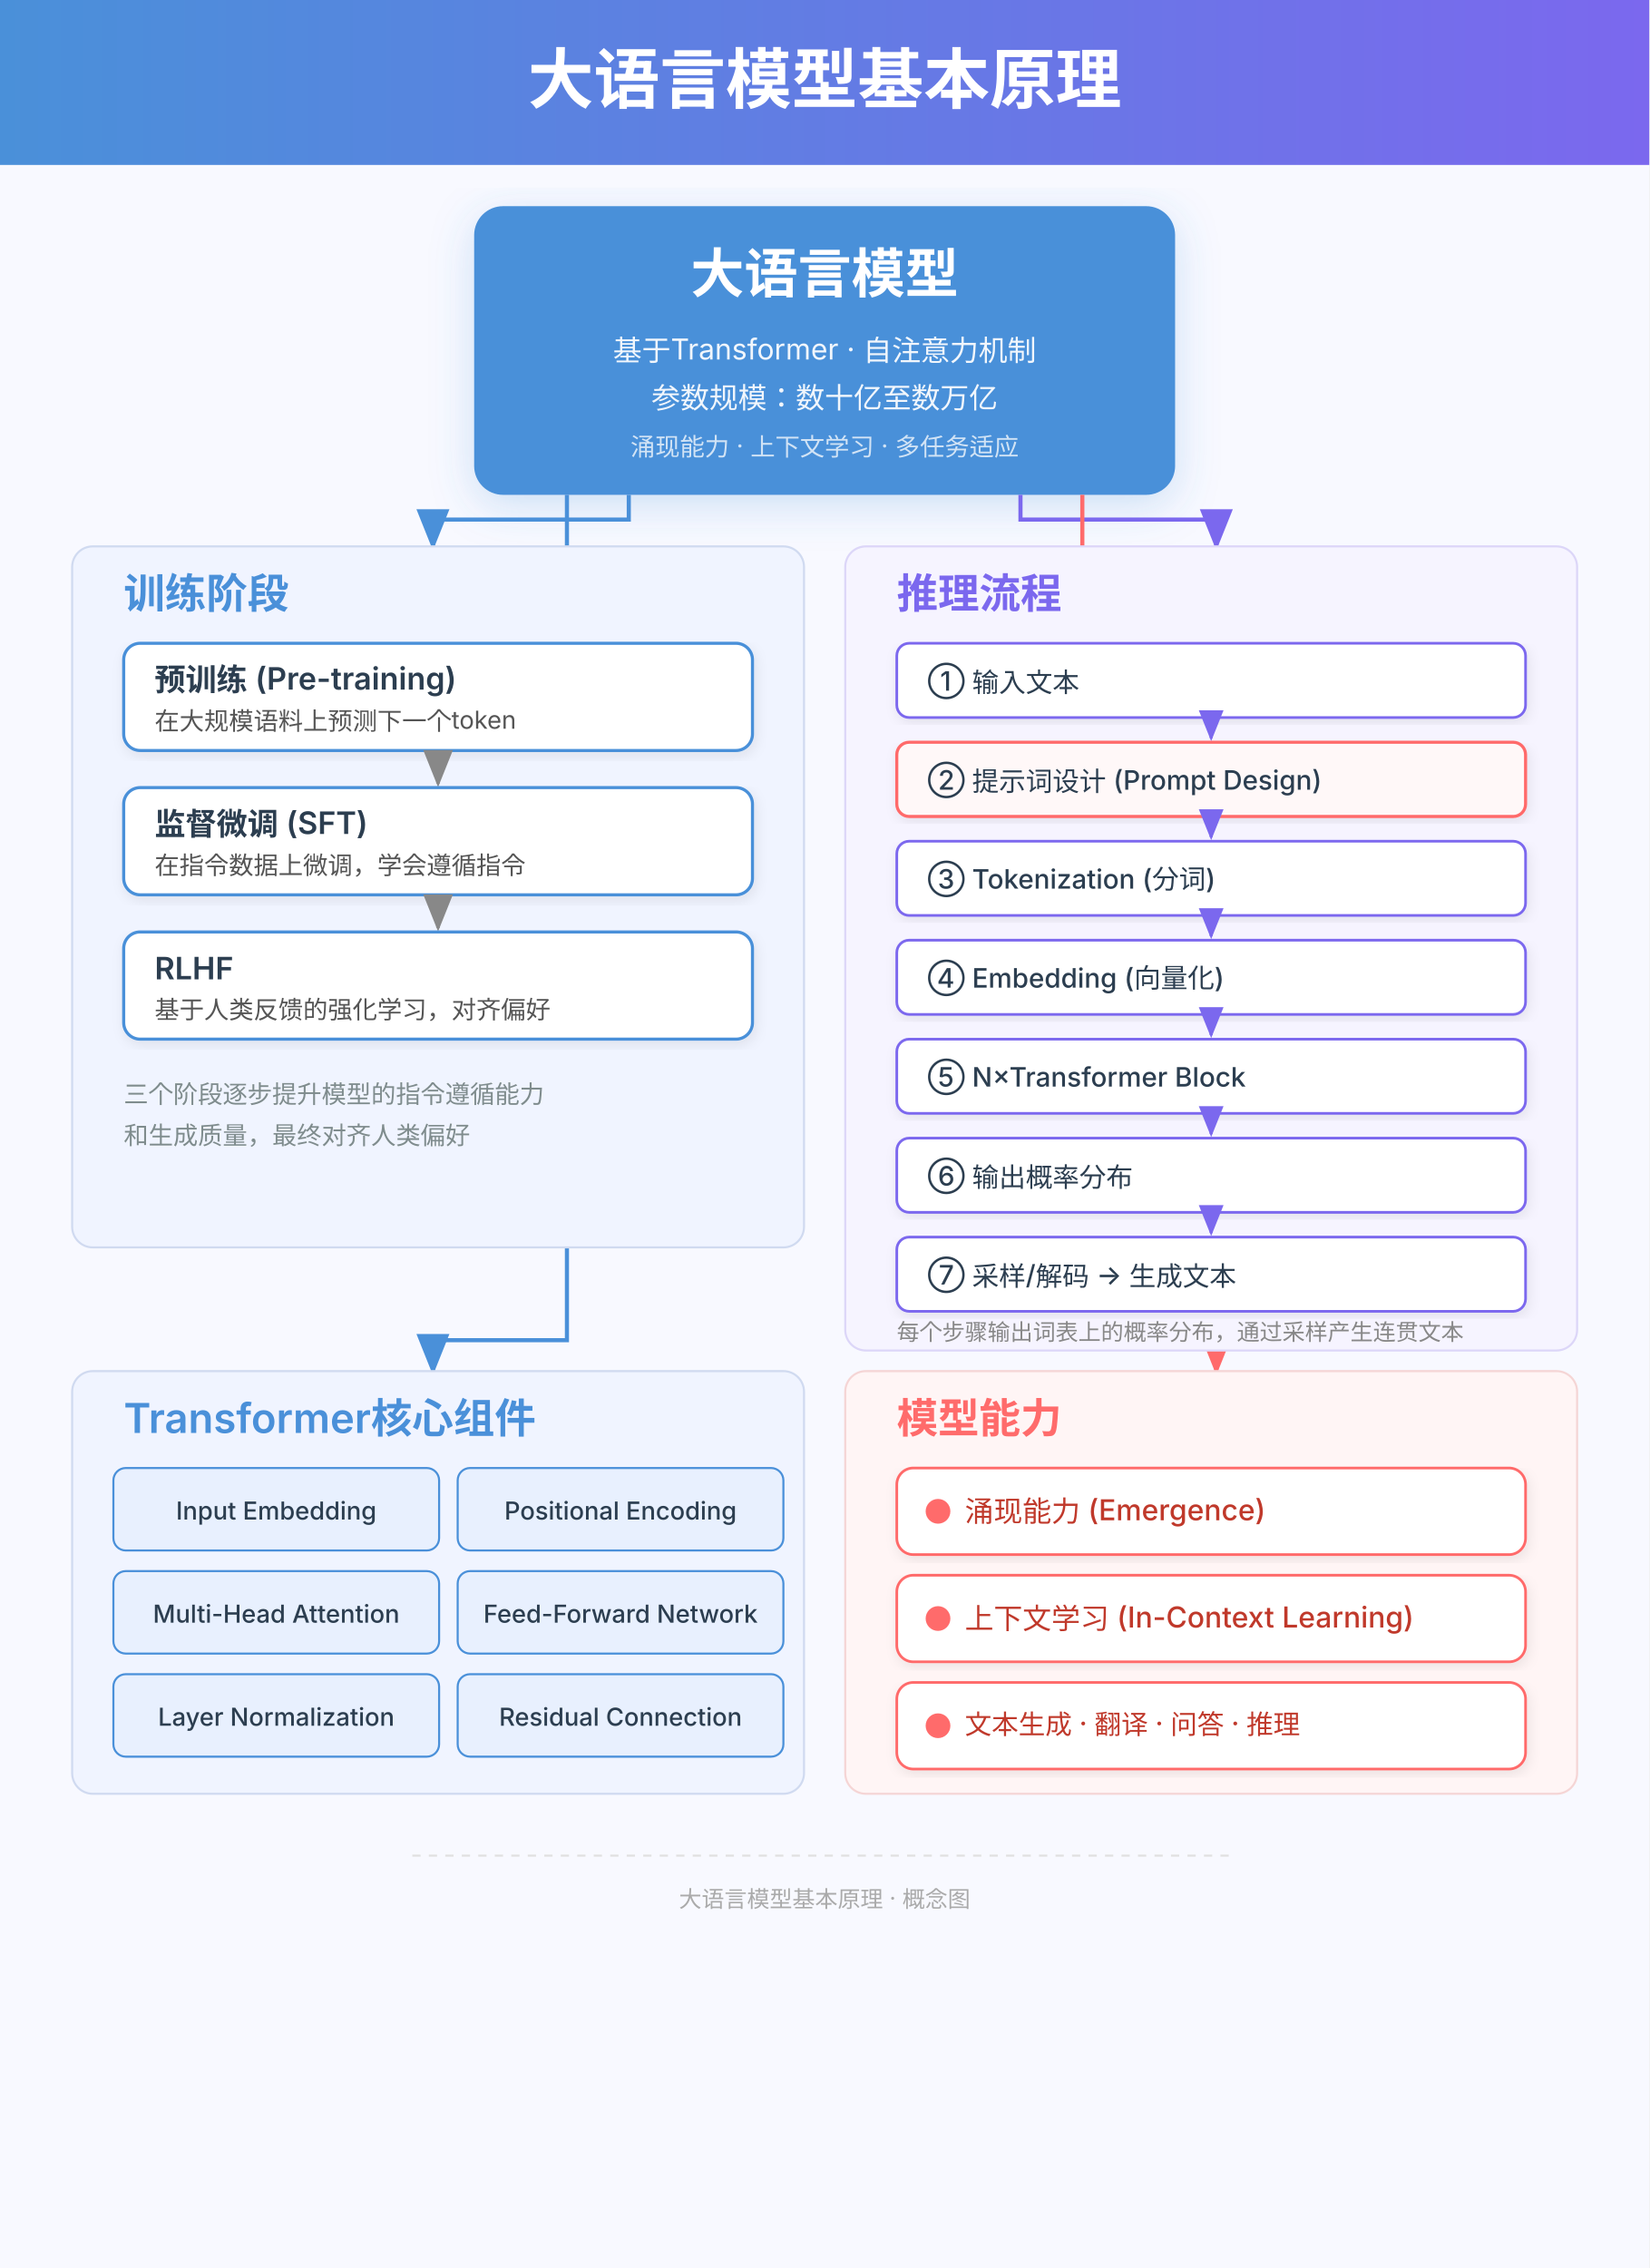
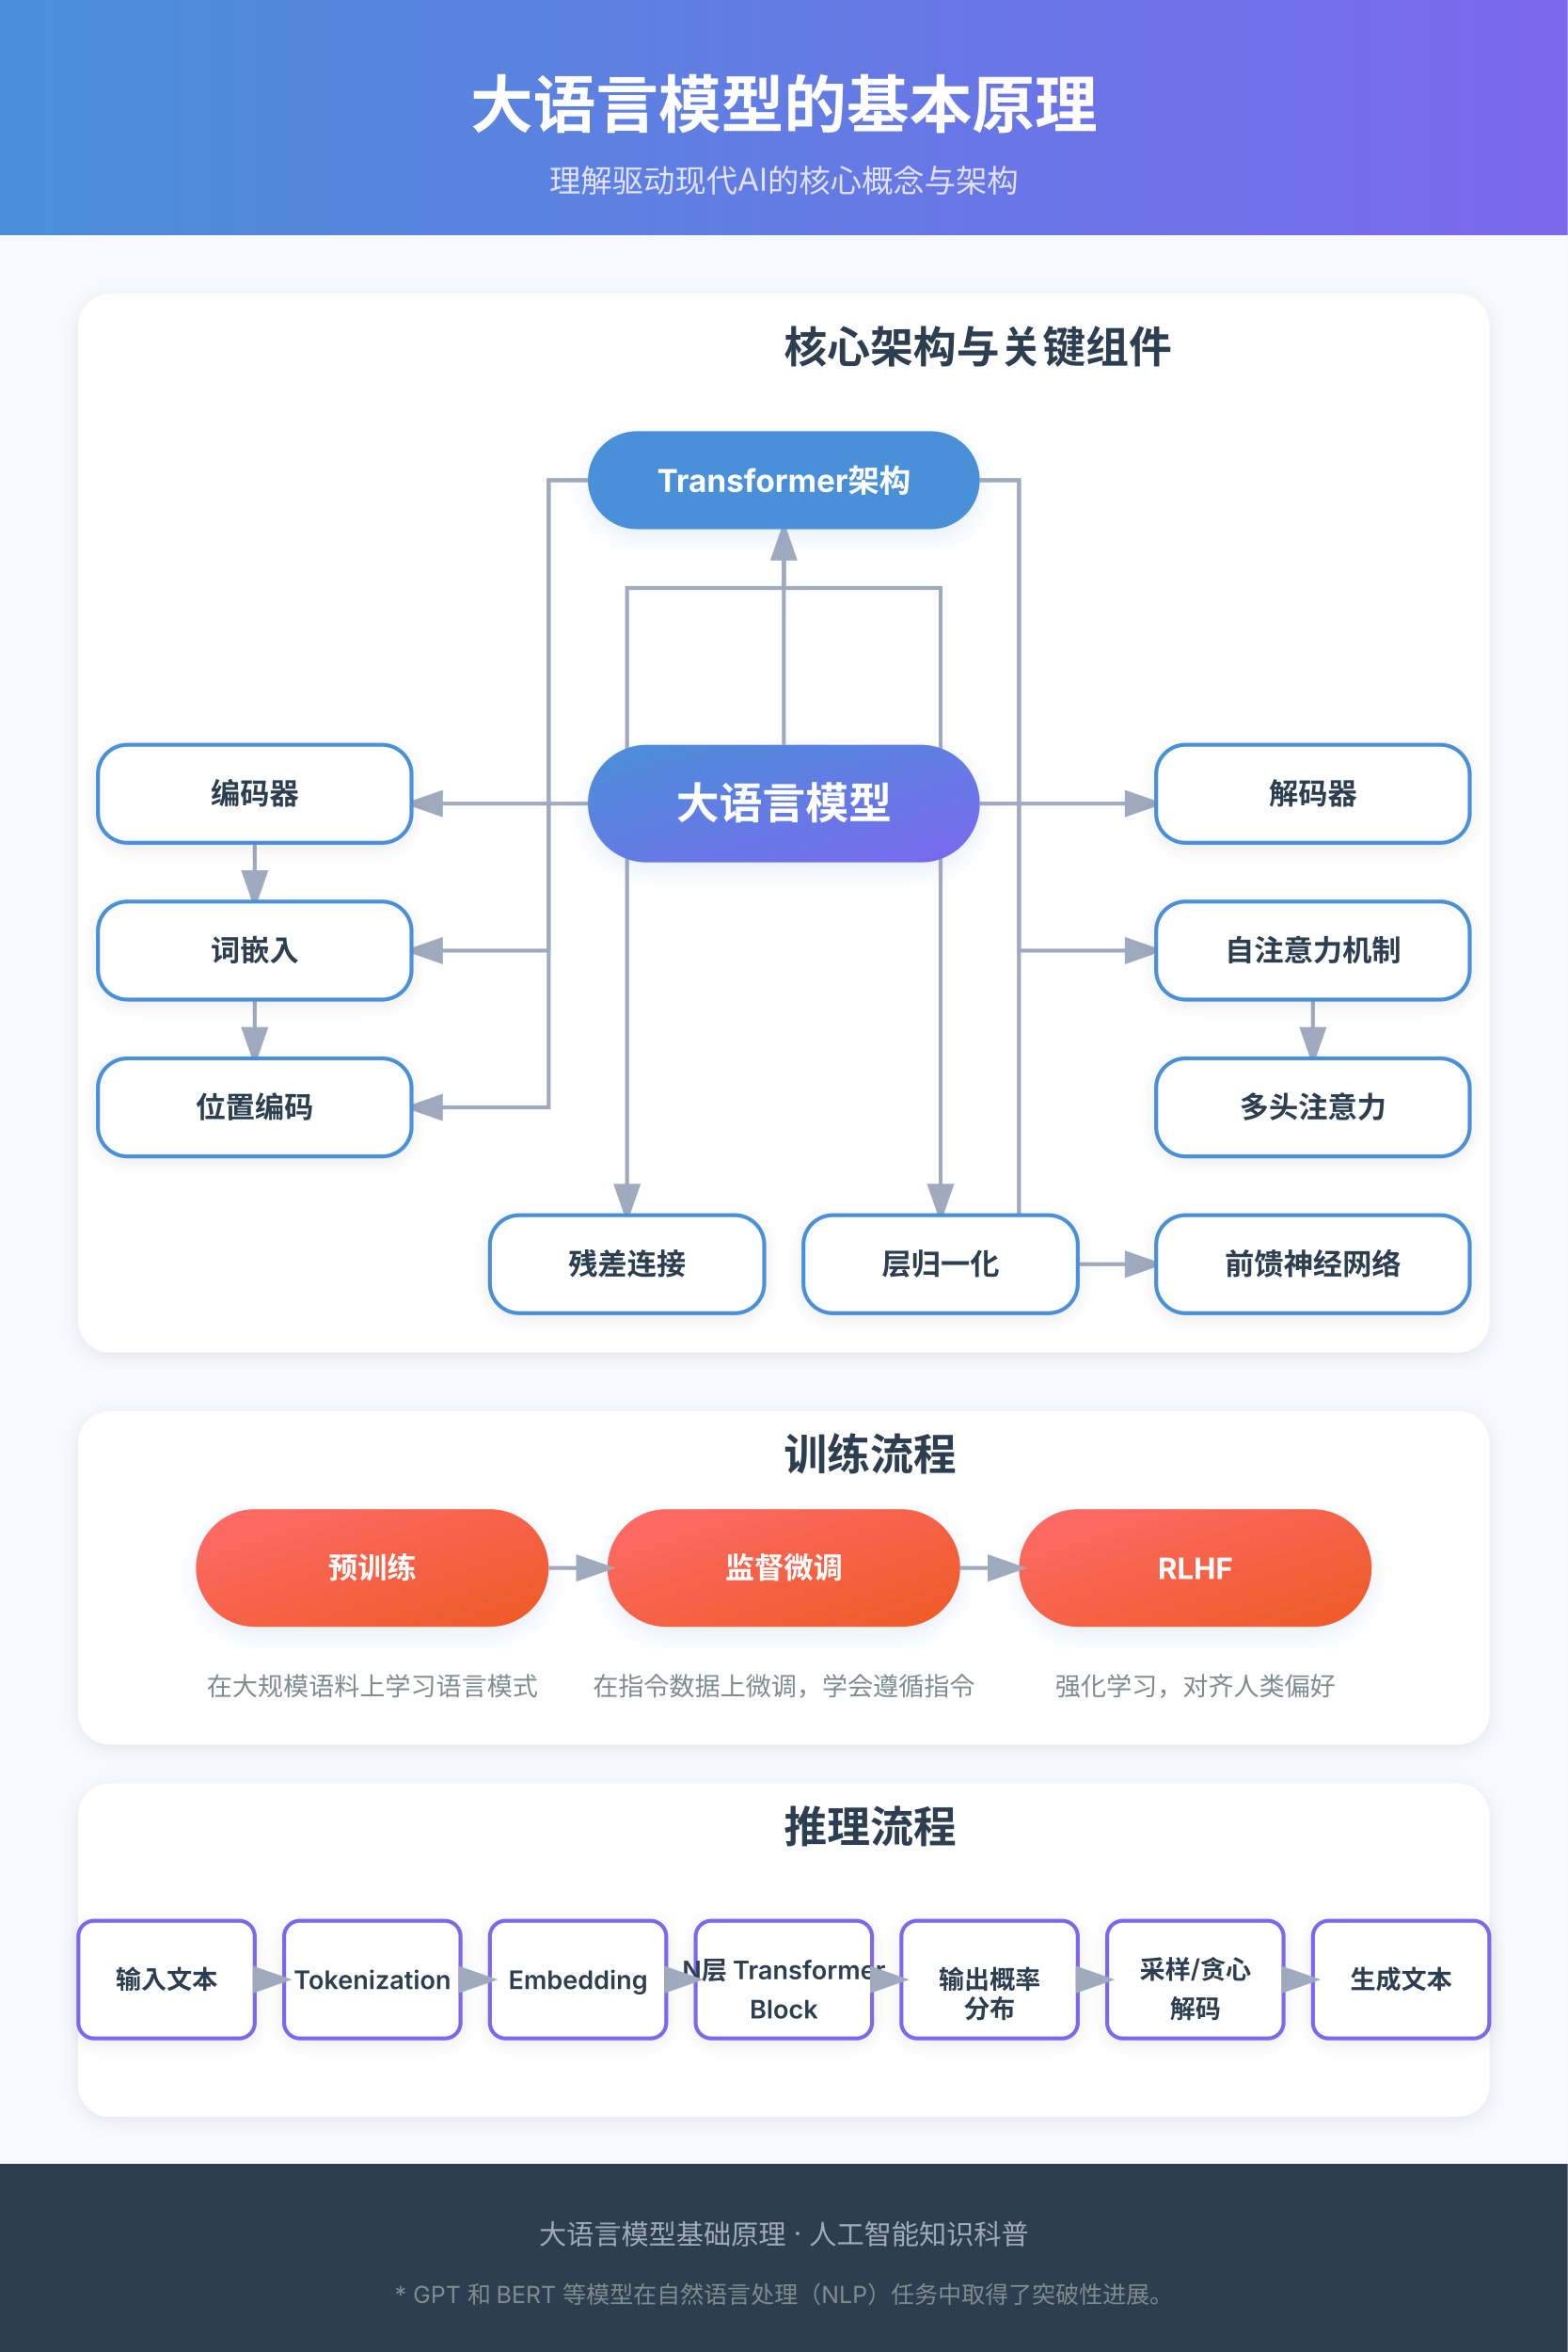
- <svg xmlns="http://www.w3.org/2000/svg" viewBox="0 0 800 1100" width="800" height="1100">
+ <svg xmlns="http://www.w3.org/2000/svg" viewBox="0 0 800 1200" width="100%" height="100%">
  <defs>
    <linearGradient id="headerGrad" x1="0%" y1="0%" x2="100%" y2="0%">
      <stop offset="0%" stop-color="#4A90D9" />
      <stop offset="100%" stop-color="#7B68EE" />
    </linearGradient>
-     <filter id="centerShadow" x="-10%" y="-10%" width="120%" height="130%">
-       <feDropShadow dx="0" dy="5" stdDeviation="10" flood-color="#4A90D9" flood-opacity="0.25" />
+     <linearGradient id="centerGrad" x1="0%" y1="0%" x2="100%" y2="100%">
+       <stop offset="0%" stop-color="#4A90D9" />
+       <stop offset="100%" stop-color="#7B68EE" />
+     </linearGradient>
+     <linearGradient id="trainGrad" x1="0%" y1="0%" x2="100%" y2="100%">
+       <stop offset="0%" stop-color="#FF6B6B" />
+       <stop offset="100%" stop-color="#EE5A24" />
+     </linearGradient>
+     <filter id="shadow" x="-10%" y="-10%" width="130%" height="130%">
+       <feDropShadow dx="0" dy="4" stdDeviation="6" flood-color="#4A90D9" flood-opacity="0.15" />
    </filter>
-     <filter id="cardShadow" x="-5%" y="-5%" width="110%" height="115%">
-       <feDropShadow dx="1" dy="2" stdDeviation="3" flood-color="#000000" flood-opacity="0.08" />
+     <filter id="shadow-light" x="-10%" y="-10%" width="130%" height="130%">
+       <feDropShadow dx="0" dy="2" stdDeviation="4" flood-color="#000000" flood-opacity="0.08" />
    </filter>
-     <marker id="arrowBlue" markerWidth="10" markerHeight="8" refX="9" refY="4" orient="auto">
-       <polygon points="0 0, 10 4, 0 8" fill="#4A90D9" />
-     </marker>
-     <marker id="arrowPurple" markerWidth="10" markerHeight="8" refX="9" refY="4" orient="auto">
-       <polygon points="0 0, 10 4, 0 8" fill="#7B68EE" />
-     </marker>
-     <marker id="arrowRed" markerWidth="10" markerHeight="8" refX="9" refY="4" orient="auto">
-       <polygon points="0 0, 10 4, 0 8" fill="#FF6B6B" />
-     </marker>
-     <marker id="arrowGray" markerWidth="10" markerHeight="8" refX="9" refY="4" orient="auto">
-       <polygon points="0 0, 10 4, 0 8" fill="#888888" />
+     <marker id="arrow" markerWidth="10" markerHeight="7" refX="8" refY="3.5" orient="auto">
+       <polygon points="0 0, 10 3.5, 0 7" fill="#A0AABF" />
    </marker>
  </defs>
  <style>
-     text { font-family: system-ui, -apple-system, 'Microsoft YaHei', sans-serif; }
-     .title-text { font-size: 32px; font-weight: 700; fill: #FFFFFF; text-anchor: middle; }
-     .section-title { font-size: 20px; font-weight: 600; text-anchor: start; }
-     .node-title { font-size: 15px; font-weight: 600; fill: #2C3E50; }
-     .node-sub { font-size: 12px; fill: #555555; }
-     .center-main { font-size: 26px; font-weight: 700; fill: #FFFFFF; text-anchor: middle; }
-     .center-sub { font-size: 14px; fill: #FFFFFF; text-anchor: middle; opacity: 0.92; }
-     .cap-text { font-size: 14px; font-weight: 500; fill: #C0392B; }
-     .comp-label { font-size: 12px; font-weight: 500; fill: #2C3E50; text-anchor: middle; }
-     .flow-text { font-size: 13px; font-weight: 500; fill: #2C3E50; }
+     .title { font-family: system-ui, -apple-system, 'Microsoft YaHei', sans-serif; font-weight: bold; fill: #FFFFFF; }
+     .subtitle { font-family: system-ui, -apple-system, 'Microsoft YaHei', sans-serif; fill: #E0E0FF; font-size: 16px; }
+     .section-title { font-family: system-ui, -apple-system, 'Microsoft YaHei', sans-serif; font-weight: bold; font-size: 22px; fill: #2C3E50; }
+     .node-text { font-family: system-ui, -apple-system, 'Microsoft YaHei', sans-serif; font-weight: 600; font-size: 15px; fill: #2C3E50; text-anchor: middle; dominant-baseline: middle; }
+     .node-text-center { font-family: system-ui, -apple-system, 'Microsoft YaHei', sans-serif; font-weight: bold; font-size: 22px; fill: #FFFFFF; text-anchor: middle; dominant-baseline: middle; }
+     .node-text-transformer { font-family: system-ui, -apple-system, 'Microsoft YaHei', sans-serif; font-weight: bold; font-size: 16px; fill: #FFFFFF; text-anchor: middle; dominant-baseline: middle; }
+     .flow-text { font-family: system-ui, -apple-system, 'Microsoft YaHei', sans-serif; font-weight: bold; font-size: 15px; fill: #FFFFFF; text-anchor: middle; dominant-baseline: middle; }
+     .flow-text-infer { font-family: system-ui, -apple-system, 'Microsoft YaHei', sans-serif; font-weight: 600; font-size: 13px; fill: #2C3E50; text-anchor: middle; dominant-baseline: middle; }
+     .desc-text { font-family: system-ui, -apple-system, 'Microsoft YaHei', sans-serif; font-size: 13px; fill: #7F8C8D; text-anchor: middle; }
+     .footer-text { font-family: system-ui, -apple-system, 'Microsoft YaHei', sans-serif; font-size: 14px; fill: #A0AABF; text-anchor: middle; }
+     .footer-note { font-family: system-ui, -apple-system, 'Microsoft YaHei', sans-serif; font-size: 12px; fill: #7F8C8D; text-anchor: middle; }
+     .path-line { fill: none; stroke: #A0AABF; stroke-width: 2; }
  </style>
-   <rect x="0" y="0" width="800" height="1100" fill="#F8F9FF" />
-   <rect x="0" y="0" width="800" height="80" fill="url(#headerGrad)" />
-   <text x="400" y="50" class="title-text">大语言模型基本原理</text>
-   <rect x="230" y="100" width="340" height="140" rx="14" fill="#4A90D9" filter="url(#centerShadow)" />
-   <text x="400" y="142" class="center-main">大语言模型</text>
-   <text x="400" y="175" class="center-sub">基于Transformer · 自注意力机制</text>
-   <text x="400" y="198" class="center-sub">参数规模：数十亿至数万亿</text>
-   <text x="400" y="221" class="center-sub" style="font-size:12px; opacity:0.75;">涌现能力 · 上下文学习 · 多任务适应</text>
-   <polyline points="305,240 305,252 210,252 210,265" fill="none" stroke="#4A90D9" stroke-width="2" marker-end="url(#arrowBlue)" />
-   <polyline points="495,240 495,252 590,252 590,265" fill="none" stroke="#7B68EE" stroke-width="2" marker-end="url(#arrowPurple)" />
-   <polyline points="275,240 275,650 210,650 210,665" fill="none" stroke="#4A90D9" stroke-width="2" marker-end="url(#arrowBlue)" />
-   <polyline points="525,240 525,650 590,650 590,665" fill="none" stroke="#FF6B6B" stroke-width="2" marker-end="url(#arrowRed)" />
-   <rect x="35" y="265" width="355" height="340" rx="10" fill="#F0F4FF" stroke="#D0DAF0" stroke-width="1" />
-   <text x="60" y="295" class="section-title" fill="#4A90D9">训练阶段</text>
-   <rect x="60" y="312" width="305" height="52" rx="8" fill="#FFFFFF" stroke="#4A90D9" stroke-width="1.5" filter="url(#cardShadow)" />
-   <text x="75" y="335" class="node-title">预训练 (Pre-training)</text>
-   <text x="75" y="354" class="node-sub">在大规模语料上预测下一个token</text>
-   <line x1="212.5" y1="364" x2="212.5" y2="380" stroke="#888888" stroke-width="1.8" marker-end="url(#arrowGray)" />
-   <rect x="60" y="382" width="305" height="52" rx="8" fill="#FFFFFF" stroke="#4A90D9" stroke-width="1.5" filter="url(#cardShadow)" />
-   <text x="75" y="405" class="node-title">监督微调 (SFT)</text>
-   <text x="75" y="424" class="node-sub">在指令数据上微调，学会遵循指令</text>
-   <line x1="212.5" y1="434" x2="212.5" y2="450" stroke="#888888" stroke-width="1.8" marker-end="url(#arrowGray)" />
-   <rect x="60" y="452" width="305" height="52" rx="8" fill="#FFFFFF" stroke="#4A90D9" stroke-width="1.5" filter="url(#cardShadow)" />
-   <text x="75" y="475" class="node-title">RLHF</text>
-   <text x="75" y="494" class="node-sub">基于人类反馈的强化学习，对齐偏好</text>
-   <text x="60" y="535" style="font-size:12px; fill:#7F8C8D;">三个阶段逐步提升模型的指令遵循能力</text>
-   <text x="60" y="555" style="font-size:12px; fill:#7F8C8D;">和生成质量，最终对齐人类偏好</text>
-   <rect x="410" y="265" width="355" height="390" rx="10" fill="#F6F4FF" stroke="#DCD6F8" stroke-width="1" />
-   <text x="435" y="295" class="section-title" fill="#7B68EE">推理流程</text>
-   <rect x="435" y="312" width="305" height="36" rx="6" fill="#FFFFFF" stroke="#7B68EE" stroke-width="1.3" filter="url(#cardShadow)" />
-   <text x="450" y="335" class="flow-text">① 输入文本</text>
-   <line x1="587.5" y1="348" x2="587.5" y2="358" stroke="#7B68EE" stroke-width="1.5" marker-end="url(#arrowPurple)" />
-   <rect x="435" y="360" width="305" height="36" rx="6" fill="#FFF8F8" stroke="#FF6B6B" stroke-width="1.5" filter="url(#cardShadow)" />
-   <text x="450" y="383" class="flow-text">② 提示词设计 (Prompt Design)</text>
-   <line x1="587.5" y1="396" x2="587.5" y2="406" stroke="#7B68EE" stroke-width="1.5" marker-end="url(#arrowPurple)" />
-   <rect x="435" y="408" width="305" height="36" rx="6" fill="#FFFFFF" stroke="#7B68EE" stroke-width="1.3" filter="url(#cardShadow)" />
-   <text x="450" y="431" class="flow-text">③ Tokenization (分词)</text>
-   <line x1="587.5" y1="444" x2="587.5" y2="454" stroke="#7B68EE" stroke-width="1.5" marker-end="url(#arrowPurple)" />
-   <rect x="435" y="456" width="305" height="36" rx="6" fill="#FFFFFF" stroke="#7B68EE" stroke-width="1.3" filter="url(#cardShadow)" />
-   <text x="450" y="479" class="flow-text">④ Embedding (向量化)</text>
-   <line x1="587.5" y1="492" x2="587.5" y2="502" stroke="#7B68EE" stroke-width="1.5" marker-end="url(#arrowPurple)" />
-   <rect x="435" y="504" width="305" height="36" rx="6" fill="#FFFFFF" stroke="#7B68EE" stroke-width="1.3" filter="url(#cardShadow)" />
-   <text x="450" y="527" class="flow-text">⑤ N×Transformer Block</text>
-   <line x1="587.5" y1="540" x2="587.5" y2="550" stroke="#7B68EE" stroke-width="1.5" marker-end="url(#arrowPurple)" />
-   <rect x="435" y="552" width="305" height="36" rx="6" fill="#FFFFFF" stroke="#7B68EE" stroke-width="1.3" filter="url(#cardShadow)" />
-   <text x="450" y="575" class="flow-text">⑥ 输出概率分布</text>
-   <line x1="587.5" y1="588" x2="587.5" y2="598" stroke="#7B68EE" stroke-width="1.5" marker-end="url(#arrowPurple)" />
-   <rect x="435" y="600" width="305" height="36" rx="6" fill="#FFFFFF" stroke="#7B68EE" stroke-width="1.3" filter="url(#cardShadow)" />
-   <text x="450" y="623" class="flow-text">⑦ 采样/解码 → 生成文本</text>
-   <text x="435" y="650" style="font-size:11px; fill:#888;">每个步骤输出词表上的概率分布，通过采样产生连贯文本</text>
-   <rect x="35" y="665" width="355" height="205" rx="10" fill="#F0F4FF" stroke="#D0DAF0" stroke-width="1" />
-   <text x="60" y="695" class="section-title" fill="#4A90D9">Transformer核心组件</text>
-   <rect x="55" y="712" width="158" height="40" rx="6" fill="#E8F0FE" stroke="#4A90D9" stroke-width="1" />
-   <text x="134" y="737" class="comp-label">Input Embedding</text>
-   <rect x="55" y="762" width="158" height="40" rx="6" fill="#E8F0FE" stroke="#4A90D9" stroke-width="1" />
-   <text x="134" y="787" class="comp-label">Multi-Head Attention</text>
-   <rect x="55" y="812" width="158" height="40" rx="6" fill="#E8F0FE" stroke="#4A90D9" stroke-width="1" />
-   <text x="134" y="837" class="comp-label">Layer Normalization</text>
-   <rect x="222" y="712" width="158" height="40" rx="6" fill="#E8F0FE" stroke="#4A90D9" stroke-width="1" />
-   <text x="301" y="737" class="comp-label">Positional Encoding</text>
-   <rect x="222" y="762" width="158" height="40" rx="6" fill="#E8F0FE" stroke="#4A90D9" stroke-width="1" />
-   <text x="301" y="787" class="comp-label">Feed-Forward Network</text>
-   <rect x="222" y="812" width="158" height="40" rx="6" fill="#E8F0FE" stroke="#4A90D9" stroke-width="1" />
-   <text x="301" y="837" class="comp-label">Residual Connection</text>
-   <rect x="410" y="665" width="355" height="205" rx="10" fill="#FFF5F5" stroke="#F5D5D5" stroke-width="1" />
-   <text x="435" y="695" class="section-title" fill="#FF6B6B">模型能力</text>
-   <rect x="435" y="712" width="305" height="42" rx="8" fill="#FFFFFF" stroke="#FF6B6B" stroke-width="1.3" filter="url(#cardShadow)" />
-   <circle cx="455" cy="733" r="6" fill="#FF6B6B" />
-   <text x="468" y="738" class="cap-text">涌现能力 (Emergence)</text>
-   <rect x="435" y="764" width="305" height="42" rx="8" fill="#FFFFFF" stroke="#FF6B6B" stroke-width="1.3" filter="url(#cardShadow)" />
-   <circle cx="455" cy="785" r="6" fill="#FF6B6B" />
-   <text x="468" y="790" class="cap-text">上下文学习 (In-Context Learning)</text>
-   <rect x="435" y="816" width="305" height="42" rx="8" fill="#FFFFFF" stroke="#FF6B6B" stroke-width="1.3" filter="url(#cardShadow)" />
-   <circle cx="455" cy="837" r="6" fill="#FF6B6B" />
-   <text x="468" y="841" class="cap-text" style="font-size:13px;">文本生成 · 翻译 · 问答 · 推理</text>
-   <line x1="200" y1="900" x2="600" y2="900" stroke="#E0E0E0" stroke-width="1" stroke-dasharray="4,4" />
-   <text x="400" y="925" style="font-size:11px; fill:#AAAAAA; text-anchor:middle;">大语言模型基本原理 · 概念图</text>
+   <rect width="800" height="1200" fill="#F8F9FF" />
+   <rect x="0" y="0" width="800" height="120" fill="url(#headerGrad)" />
+   <text x="400" y="65" text-anchor="middle" class="title" font-size="32px">大语言模型的基本原理</text>
+   <text x="400" y="98" text-anchor="middle" class="subtitle">理解驱动现代AI的核心概念与架构</text>
+   <g id="concept-map">
+     <rect x="40" y="150" width="720" height="540" rx="16" fill="#FFFFFF" filter="url(#shadow-light)" />
+     <text x="400" y="185" class="section-title">核心架构与关键组件</text>
+     <g class="path-line" marker-end="url(#arrow)">
+       <path d="M 400 380 L 400 270" />
+       <path d="M 300 410 L 210 410" />
+       <path d="M 500 410 L 590 410" />
+       <path d="M 500 245 L 520 245 L 520 485 L 590 485" />
+       <path d="M 500 245 L 520 245 L 520 645 L 590 645" />
+       <path d="M 300 245 L 280 245 L 280 485 L 210 485" />
+       <path d="M 300 245 L 280 245 L 280 565 L 210 565" />
+       <path d="M 400 270 L 400 300 L 320 300 L 320 620" />
+       <path d="M 400 270 L 400 300 L 480 300 L 480 620" />
+       <path d="M 670 510 L 670 540" />
+       <path d="M 130 430 L 130 460" />
+       <path d="M 130 510 L 130 540" />
+     </g>
+     <rect x="300" y="380" width="200" height="60" rx="30" fill="url(#centerGrad)" filter="url(#shadow)" />
+     <text x="400" y="410" class="node-text-center">大语言模型</text>
+     <rect x="300" y="220" width="200" height="50" rx="25" fill="#4A90D9" filter="url(#shadow)" />
+     <text x="400" y="245" class="node-text-transformer">Transformer架构</text>
+     <rect x="50" y="380" width="160" height="50" rx="15" fill="#FFFFFF" stroke="#4A90D9" stroke-width="2" filter="url(#shadow-light)" />
+     <text x="130" y="405" class="node-text">编码器</text>
+     <rect x="50" y="460" width="160" height="50" rx="15" fill="#FFFFFF" stroke="#4A90D9" stroke-width="2" filter="url(#shadow-light)" />
+     <text x="130" y="485" class="node-text">词嵌入</text>
+     <rect x="50" y="540" width="160" height="50" rx="15" fill="#FFFFFF" stroke="#4A90D9" stroke-width="2" filter="url(#shadow-light)" />
+     <text x="130" y="565" class="node-text">位置编码</text>
+     <rect x="590" y="380" width="160" height="50" rx="15" fill="#FFFFFF" stroke="#4A90D9" stroke-width="2" filter="url(#shadow-light)" />
+     <text x="670" y="405" class="node-text">解码器</text>
+     <rect x="590" y="460" width="160" height="50" rx="15" fill="#FFFFFF" stroke="#4A90D9" stroke-width="2" filter="url(#shadow-light)" />
+     <text x="670" y="485" class="node-text">自注意力机制</text>
+     <rect x="590" y="540" width="160" height="50" rx="15" fill="#FFFFFF" stroke="#4A90D9" stroke-width="2" filter="url(#shadow-light)" />
+     <text x="670" y="565" class="node-text">多头注意力</text>
+     <rect x="590" y="620" width="160" height="50" rx="15" fill="#FFFFFF" stroke="#4A90D9" stroke-width="2" filter="url(#shadow-light)" />
+     <text x="670" y="645" class="node-text">前馈神经网络</text>
+     <rect x="250" y="620" width="140" height="50" rx="15" fill="#FFFFFF" stroke="#4A90D9" stroke-width="2" filter="url(#shadow-light)" />
+     <text x="320" y="645" class="node-text">残差连接</text>
+     <rect x="410" y="620" width="140" height="50" rx="15" fill="#FFFFFF" stroke="#4A90D9" stroke-width="2" filter="url(#shadow-light)" />
+     <text x="480" y="645" class="node-text">层归一化</text>
+   </g>
+   <g id="training-flow">
+     <rect x="40" y="720" width="720" height="170" rx="16" fill="#FFFFFF" filter="url(#shadow-light)" />
+     <text x="400" y="750" class="section-title">训练流程</text>
+     <rect x="100" y="770" width="180" height="60" rx="30" fill="url(#trainGrad)" filter="url(#shadow)" />
+     <text x="190" y="800" class="flow-text">预训练</text>
+     <text x="190" y="865" class="desc-text">在大规模语料上学习语言模式</text>
+     <rect x="310" y="770" width="180" height="60" rx="30" fill="url(#trainGrad)" filter="url(#shadow)" />
+     <text x="400" y="800" class="flow-text">监督微调</text>
+     <text x="400" y="865" class="desc-text">在指令数据上微调，学会遵循指令</text>
+     <rect x="520" y="770" width="180" height="60" rx="30" fill="url(#trainGrad)" filter="url(#shadow)" />
+     <text x="610" y="800" class="flow-text">RLHF</text>
+     <text x="610" y="865" class="desc-text">强化学习，对齐人类偏好</text>
+     <g class="path-line" marker-end="url(#arrow)">
+       <path d="M 280 800 L 310 800" />
+       <path d="M 490 800 L 520 800" />
+     </g>
+   </g>
+   <g id="inference-flow">
+     <rect x="40" y="910" width="720" height="170" rx="16" fill="#FFFFFF" filter="url(#shadow-light)" />
+     <text x="400" y="940" class="section-title">推理流程</text>
+     <rect x="40" y="980" width="90" height="60" rx="8" fill="#FFFFFF" stroke="#7B68EE" stroke-width="2" filter="url(#shadow-light)" />
+     <text x="85" y="1010" class="flow-text-infer">输入文本</text>
+     <rect x="145" y="980" width="90" height="60" rx="8" fill="#FFFFFF" stroke="#7B68EE" stroke-width="2" filter="url(#shadow-light)" />
+     <text x="190" y="1010" class="flow-text-infer">Tokenization</text>
+     <rect x="250" y="980" width="90" height="60" rx="8" fill="#FFFFFF" stroke="#7B68EE" stroke-width="2" filter="url(#shadow-light)" />
+     <text x="295" y="1010" class="flow-text-infer">Embedding</text>
+     <rect x="355" y="980" width="90" height="60" rx="8" fill="#FFFFFF" stroke="#7B68EE" stroke-width="2" filter="url(#shadow-light)" />
+     <text x="400" y="1005" class="flow-text-infer" font-size="12px">N层 Transformer</text>
+     <text x="400" y="1025" class="flow-text-infer" font-size="12px">Block</text>
+     <rect x="460" y="980" width="90" height="60" rx="8" fill="#FFFFFF" stroke="#7B68EE" stroke-width="2" filter="url(#shadow-light)" />
+     <text x="505" y="1010" class="flow-text-infer" font-size="12px">输出概率</text>
+     <text x="505" y="1025" class="flow-text-infer" font-size="12px">分布</text>
+     <rect x="565" y="980" width="90" height="60" rx="8" fill="#FFFFFF" stroke="#7B68EE" stroke-width="2" filter="url(#shadow-light)" />
+     <text x="610" y="1005" class="flow-text-infer" font-size="12px">采样/贪心</text>
+     <text x="610" y="1025" class="flow-text-infer" font-size="12px">解码</text>
+     <rect x="670" y="980" width="90" height="60" rx="8" fill="#FFFFFF" stroke="#7B68EE" stroke-width="2" filter="url(#shadow-light)" />
+     <text x="715" y="1010" class="flow-text-infer">生成文本</text>
+     <g class="path-line" marker-end="url(#arrow)">
+       <path d="M 130 1010 L 145 1010" />
+       <path d="M 235 1010 L 250 1010" />
+       <path d="M 340 1010 L 355 1010" />
+       <path d="M 445 1010 L 460 1010" />
+       <path d="M 550 1010 L 565 1010" />
+       <path d="M 655 1010 L 670 1010" />
+     </g>
+   </g>
+   <g id="footer">
+     <rect x="0" y="1104" width="800" height="96" fill="#2C3E50" />
+     <text x="400" y="1145" class="footer-text">大语言模型基础原理 · 人工智能知识科普</text>
+     <text x="400" y="1175" class="footer-note">* GPT 和 BERT 等模型在自然语言处理（NLP）任务中取得了突破性进展。</text>
+   </g>
</svg>
